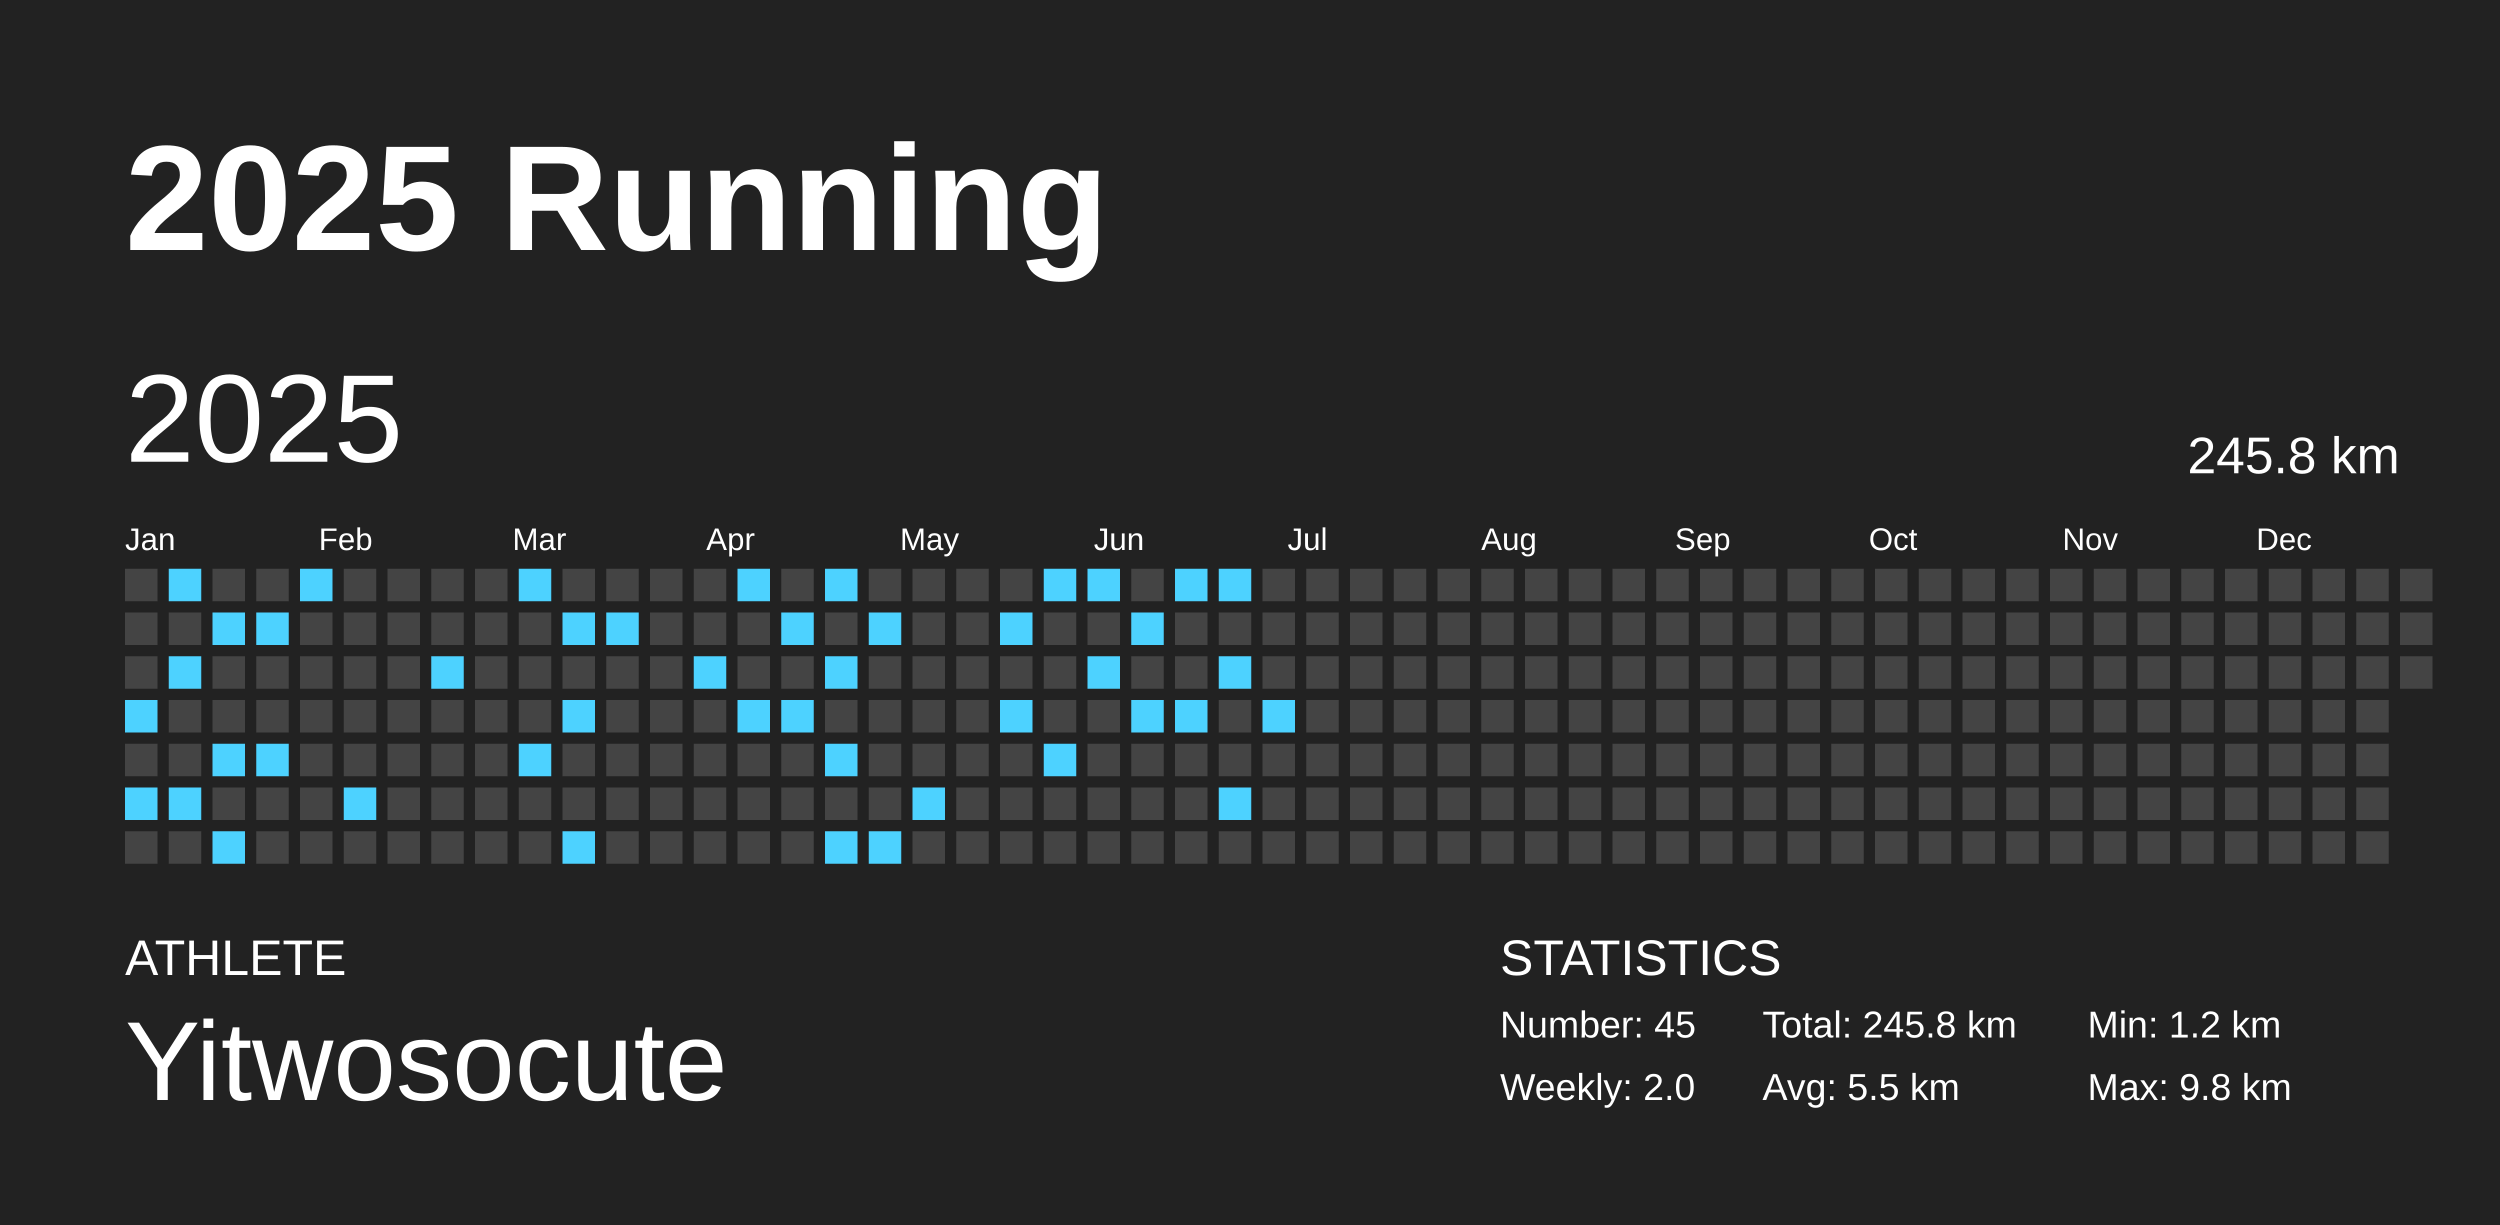
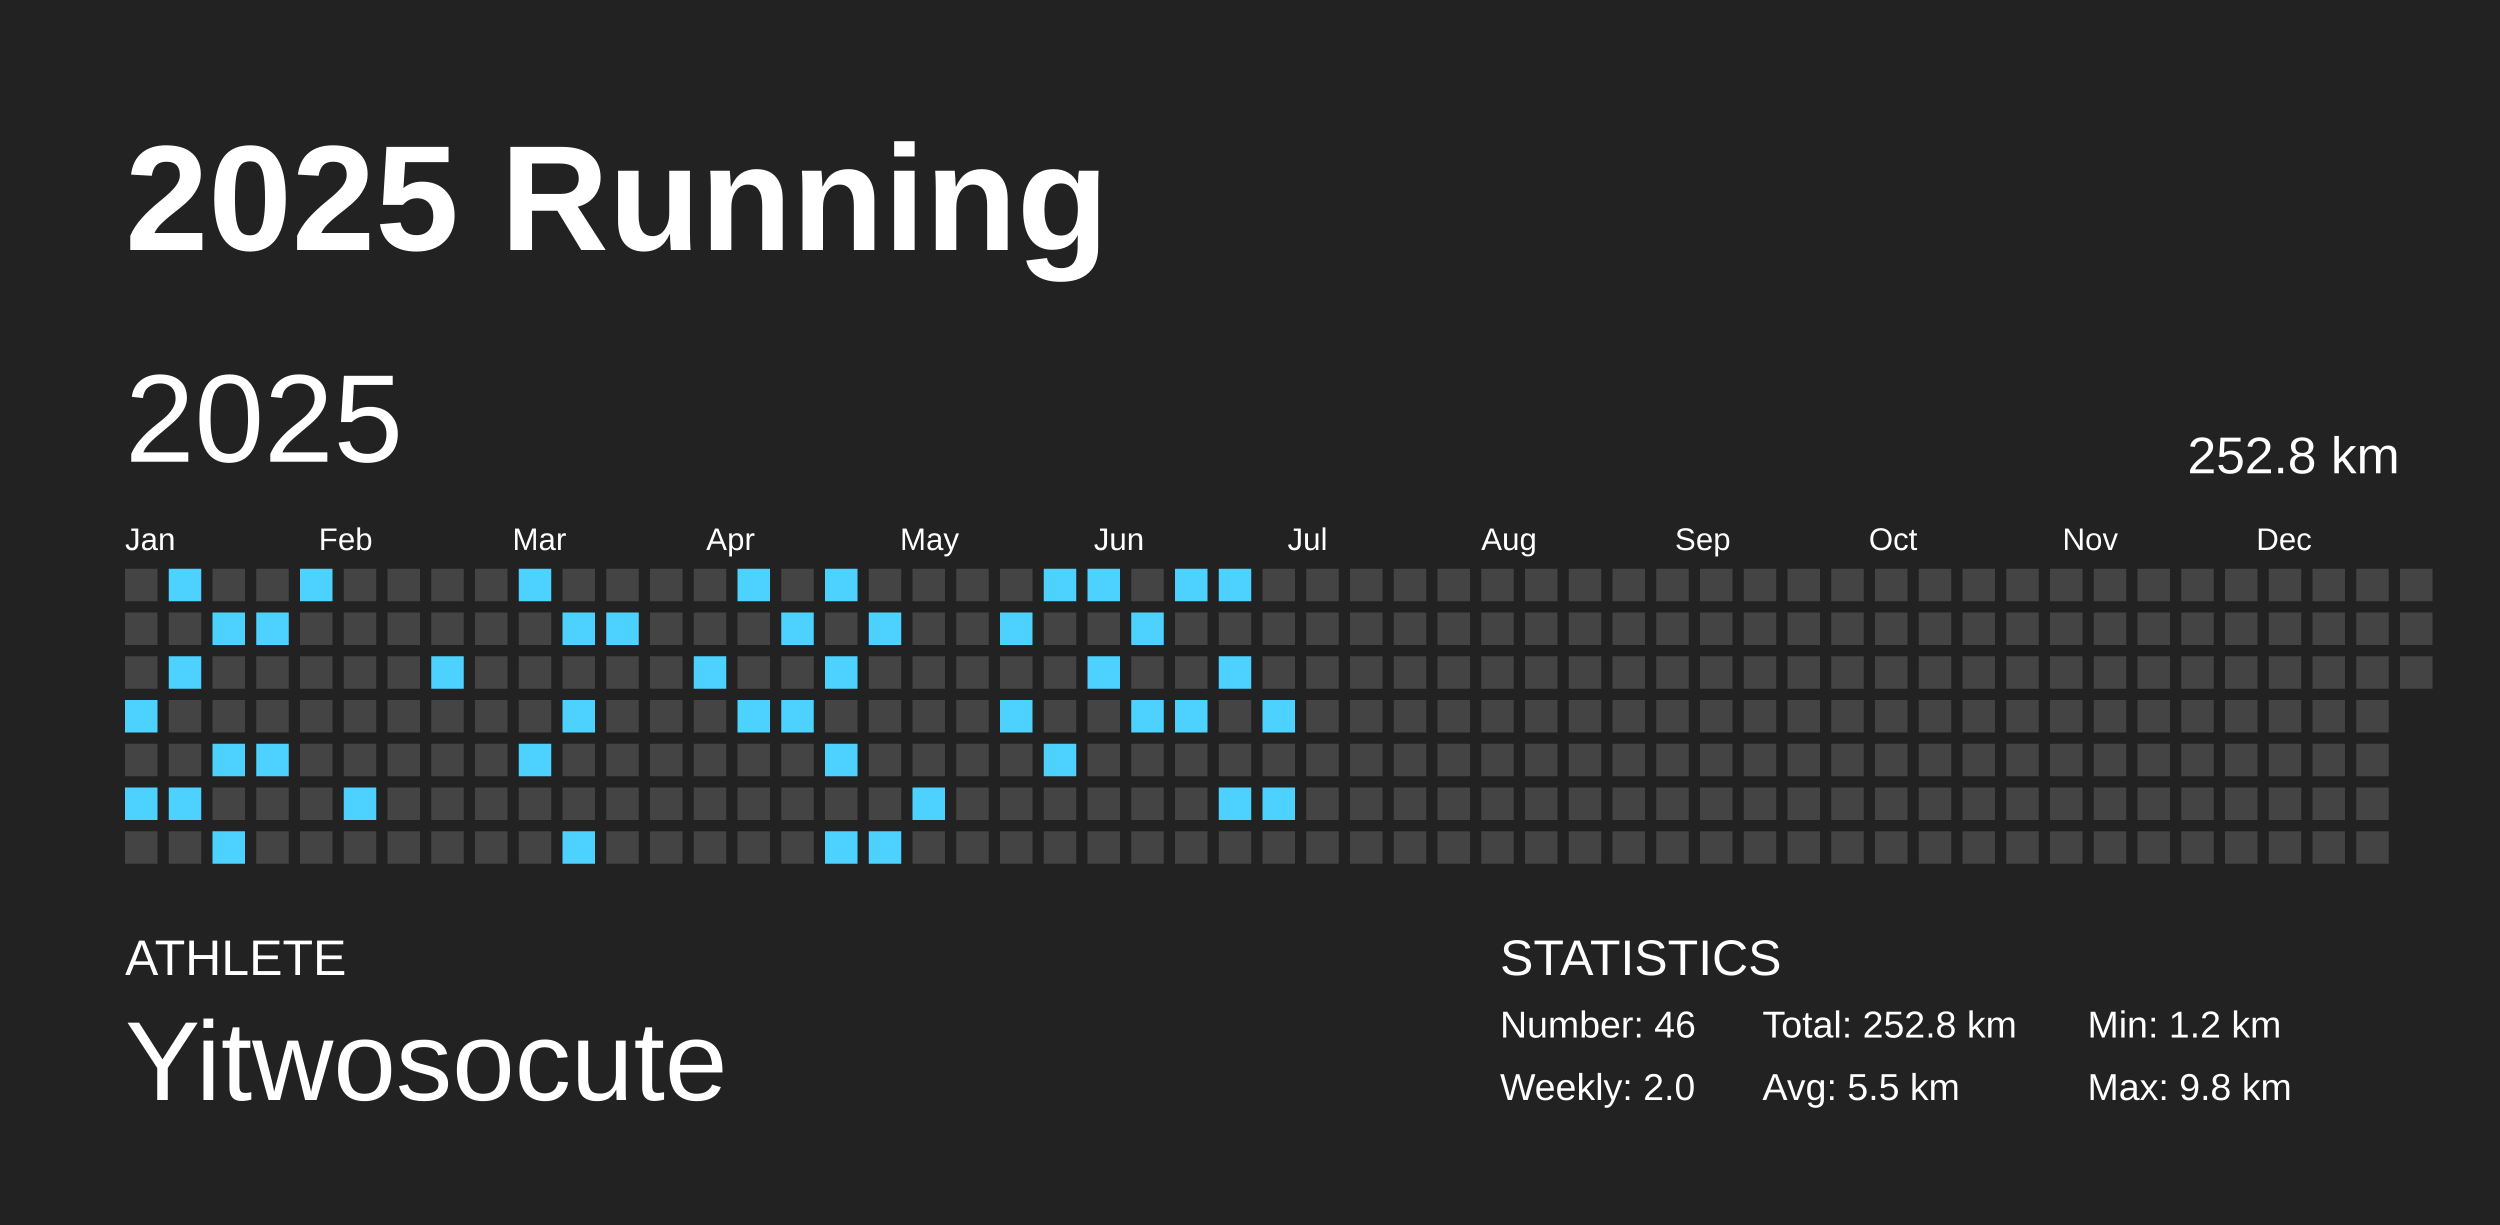
<svg xmlns="http://www.w3.org/2000/svg" baseProfile="full" height="98mm" version="1.1" viewBox="0,0,200,98" width="200mm">
  <defs />
  <rect fill="#222222" height="98" width="200" x="0" y="0" />
  <text fill="#FFFFFF" style="font-size:12px; font-family:Arial; font-weight:bold;" x="10" y="20">2025 Running</text>
  <text fill="#FFFFFF" style="font-size:4px; font-family:Arial" x="10" y="78">ATHLETE</text>
  <text fill="#FFFFFF" style="font-size:9px; font-family:Arial" x="10" y="88">Yitwosocute</text>
  <text fill="#FFFFFF" style="font-size:4px; font-family:Arial" x="120" y="78">STATISTICS</text>
-   <text fill="#FFFFFF" style="font-size:3px; font-family:Arial" x="120" y="83">Number: 45</text>
+   <text fill="#FFFFFF" style="font-size:3px; font-family:Arial" x="120" y="83">Number: 46</text>
  <text fill="#FFFFFF" style="font-size:3px; font-family:Arial" x="120" y="88">Weekly: 2.0</text>
-   <text fill="#FFFFFF" style="font-size:3px; font-family:Arial" x="141" y="83">Total: 245.8 km</text>
+   <text fill="#FFFFFF" style="font-size:3px; font-family:Arial" x="141" y="83">Total: 252.8 km</text>
  <text fill="#FFFFFF" style="font-size:3px; font-family:Arial" x="141" y="88">Avg: 5.5 km</text>
  <text fill="#FFFFFF" style="font-size:3px; font-family:Arial" x="167" y="83">Min: 1.2 km</text>
  <text fill="#FFFFFF" style="font-size:3px; font-family:Arial" x="167" y="88">Max: 9.8 km</text>
  <text dominant-baseline="hanging" fill="#FFFFFF" style="font-size:10.0px; font-family:Arial;" x="10" y="30">2025</text>
-   <text dominant-baseline="hanging" fill="#FFFFFF" style="font-size:4.125px; font-family:Arial;" x="175" y="35">245.8 km</text>
+   <text dominant-baseline="hanging" fill="#FFFFFF" style="font-size:4.125px; font-family:Arial;" x="175" y="35">252.8 km</text>
  <text fill="#FFFFFF" style="font-size:2.5px; font-family:Arial" x="10.0" y="44">Jan</text>
  <text fill="#FFFFFF" style="font-size:2.5px; font-family:Arial" x="25.5" y="44">Feb</text>
  <text fill="#FFFFFF" style="font-size:2.5px; font-family:Arial" x="41.0" y="44">Mar</text>
  <text fill="#FFFFFF" style="font-size:2.5px; font-family:Arial" x="56.5" y="44">Apr</text>
  <text fill="#FFFFFF" style="font-size:2.5px; font-family:Arial" x="72.0" y="44">May</text>
  <text fill="#FFFFFF" style="font-size:2.5px; font-family:Arial" x="87.5" y="44">Jun</text>
  <text fill="#FFFFFF" style="font-size:2.5px; font-family:Arial" x="103.0" y="44">Jul</text>
  <text fill="#FFFFFF" style="font-size:2.5px; font-family:Arial" x="118.5" y="44">Aug</text>
  <text fill="#FFFFFF" style="font-size:2.5px; font-family:Arial" x="134.0" y="44">Sep</text>
  <text fill="#FFFFFF" style="font-size:2.5px; font-family:Arial" x="149.5" y="44">Oct</text>
  <text fill="#FFFFFF" style="font-size:2.5px; font-family:Arial" x="165.0" y="44">Nov</text>
  <text fill="#FFFFFF" style="font-size:2.5px; font-family:Arial" x="180.5" y="44">Dec</text>
  <rect fill="#444444" height="2.6" width="2.6" x="10.0" y="45.5" />
  <rect fill="#444444" height="2.6" width="2.6" x="10.0" y="49.0" />
  <rect fill="#444444" height="2.6" width="2.6" x="10.0" y="52.5" />
  <rect fill="#4dd2ff" height="2.6" width="2.6" x="10.0" y="56.0" />
  <rect fill="#444444" height="2.6" width="2.6" x="10.0" y="59.5" />
  <rect fill="#4dd2ff" height="2.6" width="2.6" x="10.0" y="63.0" />
  <rect fill="#444444" height="2.6" width="2.6" x="10.0" y="66.5" />
  <rect fill="#4dd2ff" height="2.6" width="2.6" x="13.5" y="45.5" />
  <rect fill="#444444" height="2.6" width="2.6" x="13.5" y="49.0" />
  <rect fill="#4dd2ff" height="2.6" width="2.6" x="13.5" y="52.5" />
  <rect fill="#444444" height="2.6" width="2.6" x="13.5" y="56.0" />
  <rect fill="#444444" height="2.6" width="2.6" x="13.5" y="59.5" />
  <rect fill="#4dd2ff" height="2.6" width="2.6" x="13.5" y="63.0" />
  <rect fill="#444444" height="2.6" width="2.6" x="13.5" y="66.5" />
  <rect fill="#444444" height="2.6" width="2.6" x="17.0" y="45.5" />
  <rect fill="#4dd2ff" height="2.6" width="2.6" x="17.0" y="49.0" />
  <rect fill="#444444" height="2.6" width="2.6" x="17.0" y="52.5" />
  <rect fill="#444444" height="2.6" width="2.6" x="17.0" y="56.0" />
  <rect fill="#4dd2ff" height="2.6" width="2.6" x="17.0" y="59.5" />
  <rect fill="#444444" height="2.6" width="2.6" x="17.0" y="63.0" />
  <rect fill="#4dd2ff" height="2.6" width="2.6" x="17.0" y="66.5" />
  <rect fill="#444444" height="2.6" width="2.6" x="20.5" y="45.5" />
  <rect fill="#4dd2ff" height="2.6" width="2.6" x="20.5" y="49.0" />
  <rect fill="#444444" height="2.6" width="2.6" x="20.5" y="52.5" />
  <rect fill="#444444" height="2.6" width="2.6" x="20.5" y="56.0" />
  <rect fill="#4dd2ff" height="2.6" width="2.6" x="20.5" y="59.5" />
  <rect fill="#444444" height="2.6" width="2.6" x="20.5" y="63.0" />
  <rect fill="#444444" height="2.6" width="2.6" x="20.5" y="66.5" />
  <rect fill="#4dd2ff" height="2.6" width="2.6" x="24.0" y="45.5" />
  <rect fill="#444444" height="2.6" width="2.6" x="24.0" y="49.0" />
  <rect fill="#444444" height="2.6" width="2.6" x="24.0" y="52.5" />
  <rect fill="#444444" height="2.6" width="2.6" x="24.0" y="56.0" />
  <rect fill="#444444" height="2.6" width="2.6" x="24.0" y="59.5" />
  <rect fill="#444444" height="2.6" width="2.6" x="24.0" y="63.0" />
  <rect fill="#444444" height="2.6" width="2.6" x="24.0" y="66.5" />
  <rect fill="#444444" height="2.6" width="2.6" x="27.5" y="45.5" />
  <rect fill="#444444" height="2.6" width="2.6" x="27.5" y="49.0" />
  <rect fill="#444444" height="2.6" width="2.6" x="27.5" y="52.5" />
  <rect fill="#444444" height="2.6" width="2.6" x="27.5" y="56.0" />
  <rect fill="#444444" height="2.6" width="2.6" x="27.5" y="59.5" />
  <rect fill="#4dd2ff" height="2.6" width="2.6" x="27.5" y="63.0" />
  <rect fill="#444444" height="2.6" width="2.6" x="27.5" y="66.5" />
  <rect fill="#444444" height="2.6" width="2.6" x="31.0" y="45.5" />
  <rect fill="#444444" height="2.6" width="2.6" x="31.0" y="49.0" />
  <rect fill="#444444" height="2.6" width="2.6" x="31.0" y="52.5" />
  <rect fill="#444444" height="2.6" width="2.6" x="31.0" y="56.0" />
  <rect fill="#444444" height="2.6" width="2.6" x="31.0" y="59.5" />
  <rect fill="#444444" height="2.6" width="2.6" x="31.0" y="63.0" />
  <rect fill="#444444" height="2.6" width="2.6" x="31.0" y="66.5" />
  <rect fill="#444444" height="2.6" width="2.6" x="34.5" y="45.5" />
  <rect fill="#444444" height="2.6" width="2.6" x="34.5" y="49.0" />
  <rect fill="#4dd2ff" height="2.6" width="2.6" x="34.5" y="52.5" />
  <rect fill="#444444" height="2.6" width="2.6" x="34.5" y="56.0" />
  <rect fill="#444444" height="2.6" width="2.6" x="34.5" y="59.5" />
  <rect fill="#444444" height="2.6" width="2.6" x="34.5" y="63.0" />
  <rect fill="#444444" height="2.6" width="2.6" x="34.5" y="66.5" />
  <rect fill="#444444" height="2.6" width="2.6" x="38.0" y="45.5" />
  <rect fill="#444444" height="2.6" width="2.6" x="38.0" y="49.0" />
  <rect fill="#444444" height="2.6" width="2.6" x="38.0" y="52.5" />
  <rect fill="#444444" height="2.6" width="2.6" x="38.0" y="56.0" />
  <rect fill="#444444" height="2.6" width="2.6" x="38.0" y="59.5" />
  <rect fill="#444444" height="2.6" width="2.6" x="38.0" y="63.0" />
  <rect fill="#444444" height="2.6" width="2.6" x="38.0" y="66.5" />
  <rect fill="#4dd2ff" height="2.6" width="2.6" x="41.5" y="45.5" />
  <rect fill="#444444" height="2.6" width="2.6" x="41.5" y="49.0" />
  <rect fill="#444444" height="2.6" width="2.6" x="41.5" y="52.5" />
  <rect fill="#444444" height="2.6" width="2.6" x="41.5" y="56.0" />
  <rect fill="#4dd2ff" height="2.6" width="2.6" x="41.5" y="59.5" />
  <rect fill="#444444" height="2.6" width="2.6" x="41.5" y="63.0" />
  <rect fill="#444444" height="2.6" width="2.6" x="41.5" y="66.5" />
  <rect fill="#444444" height="2.6" width="2.6" x="45.0" y="45.5" />
  <rect fill="#4dd2ff" height="2.6" width="2.6" x="45.0" y="49.0" />
  <rect fill="#444444" height="2.6" width="2.6" x="45.0" y="52.5" />
  <rect fill="#4dd2ff" height="2.6" width="2.6" x="45.0" y="56.0" />
  <rect fill="#444444" height="2.6" width="2.6" x="45.0" y="59.5" />
  <rect fill="#444444" height="2.6" width="2.6" x="45.0" y="63.0" />
  <rect fill="#4dd2ff" height="2.6" width="2.6" x="45.0" y="66.5" />
  <rect fill="#444444" height="2.6" width="2.6" x="48.5" y="45.5" />
  <rect fill="#4dd2ff" height="2.6" width="2.6" x="48.5" y="49.0" />
  <rect fill="#444444" height="2.6" width="2.6" x="48.5" y="52.5" />
  <rect fill="#444444" height="2.6" width="2.6" x="48.5" y="56.0" />
  <rect fill="#444444" height="2.6" width="2.6" x="48.5" y="59.5" />
  <rect fill="#444444" height="2.6" width="2.6" x="48.5" y="63.0" />
  <rect fill="#444444" height="2.6" width="2.6" x="48.5" y="66.5" />
  <rect fill="#444444" height="2.6" width="2.6" x="52.0" y="45.5" />
  <rect fill="#444444" height="2.6" width="2.6" x="52.0" y="49.0" />
  <rect fill="#444444" height="2.6" width="2.6" x="52.0" y="52.5" />
  <rect fill="#444444" height="2.6" width="2.6" x="52.0" y="56.0" />
  <rect fill="#444444" height="2.6" width="2.6" x="52.0" y="59.5" />
  <rect fill="#444444" height="2.6" width="2.6" x="52.0" y="63.0" />
  <rect fill="#444444" height="2.6" width="2.6" x="52.0" y="66.5" />
  <rect fill="#444444" height="2.6" width="2.6" x="55.5" y="45.5" />
  <rect fill="#444444" height="2.6" width="2.6" x="55.5" y="49.0" />
  <rect fill="#4dd2ff" height="2.6" width="2.6" x="55.5" y="52.5" />
  <rect fill="#444444" height="2.6" width="2.6" x="55.5" y="56.0" />
  <rect fill="#444444" height="2.6" width="2.6" x="55.5" y="59.5" />
  <rect fill="#444444" height="2.6" width="2.6" x="55.5" y="63.0" />
  <rect fill="#444444" height="2.6" width="2.6" x="55.5" y="66.5" />
  <rect fill="#4dd2ff" height="2.6" width="2.6" x="59.0" y="45.5" />
  <rect fill="#444444" height="2.6" width="2.6" x="59.0" y="49.0" />
  <rect fill="#444444" height="2.6" width="2.6" x="59.0" y="52.5" />
  <rect fill="#4dd2ff" height="2.6" width="2.6" x="59.0" y="56.0" />
  <rect fill="#444444" height="2.6" width="2.6" x="59.0" y="59.5" />
  <rect fill="#444444" height="2.6" width="2.6" x="59.0" y="63.0" />
  <rect fill="#444444" height="2.6" width="2.6" x="59.0" y="66.5" />
  <rect fill="#444444" height="2.6" width="2.6" x="62.5" y="45.5" />
  <rect fill="#4dd2ff" height="2.6" width="2.6" x="62.5" y="49.0" />
  <rect fill="#444444" height="2.6" width="2.6" x="62.5" y="52.5" />
  <rect fill="#4dd2ff" height="2.6" width="2.6" x="62.5" y="56.0" />
  <rect fill="#444444" height="2.6" width="2.6" x="62.5" y="59.5" />
  <rect fill="#444444" height="2.6" width="2.6" x="62.5" y="63.0" />
  <rect fill="#444444" height="2.6" width="2.6" x="62.5" y="66.5" />
  <rect fill="#4dd2ff" height="2.6" width="2.6" x="66.0" y="45.5" />
  <rect fill="#444444" height="2.6" width="2.6" x="66.0" y="49.0" />
  <rect fill="#4dd2ff" height="2.6" width="2.6" x="66.0" y="52.5" />
  <rect fill="#444444" height="2.6" width="2.6" x="66.0" y="56.0" />
  <rect fill="#4dd2ff" height="2.6" width="2.6" x="66.0" y="59.5" />
  <rect fill="#444444" height="2.6" width="2.6" x="66.0" y="63.0" />
  <rect fill="#4dd2ff" height="2.6" width="2.6" x="66.0" y="66.5" />
  <rect fill="#444444" height="2.6" width="2.6" x="69.5" y="45.5" />
  <rect fill="#4dd2ff" height="2.6" width="2.6" x="69.5" y="49.0" />
  <rect fill="#444444" height="2.6" width="2.6" x="69.5" y="52.5" />
  <rect fill="#444444" height="2.6" width="2.6" x="69.5" y="56.0" />
  <rect fill="#444444" height="2.6" width="2.6" x="69.5" y="59.5" />
  <rect fill="#444444" height="2.6" width="2.6" x="69.5" y="63.0" />
  <rect fill="#4dd2ff" height="2.6" width="2.6" x="69.5" y="66.5" />
  <rect fill="#444444" height="2.6" width="2.6" x="73.0" y="45.5" />
  <rect fill="#444444" height="2.6" width="2.6" x="73.0" y="49.0" />
  <rect fill="#444444" height="2.6" width="2.6" x="73.0" y="52.5" />
  <rect fill="#444444" height="2.6" width="2.6" x="73.0" y="56.0" />
  <rect fill="#444444" height="2.6" width="2.6" x="73.0" y="59.5" />
  <rect fill="#4dd2ff" height="2.6" width="2.6" x="73.0" y="63.0" />
  <rect fill="#444444" height="2.6" width="2.6" x="73.0" y="66.5" />
  <rect fill="#444444" height="2.6" width="2.6" x="76.5" y="45.5" />
  <rect fill="#444444" height="2.6" width="2.6" x="76.5" y="49.0" />
  <rect fill="#444444" height="2.6" width="2.6" x="76.5" y="52.5" />
  <rect fill="#444444" height="2.6" width="2.6" x="76.5" y="56.0" />
  <rect fill="#444444" height="2.6" width="2.6" x="76.5" y="59.5" />
  <rect fill="#444444" height="2.6" width="2.6" x="76.5" y="63.0" />
  <rect fill="#444444" height="2.6" width="2.6" x="76.5" y="66.5" />
  <rect fill="#444444" height="2.6" width="2.6" x="80.0" y="45.5" />
  <rect fill="#4dd2ff" height="2.6" width="2.6" x="80.0" y="49.0" />
  <rect fill="#444444" height="2.6" width="2.6" x="80.0" y="52.5" />
  <rect fill="#4dd2ff" height="2.6" width="2.6" x="80.0" y="56.0" />
  <rect fill="#444444" height="2.6" width="2.6" x="80.0" y="59.5" />
  <rect fill="#444444" height="2.6" width="2.6" x="80.0" y="63.0" />
  <rect fill="#444444" height="2.6" width="2.6" x="80.0" y="66.5" />
  <rect fill="#4dd2ff" height="2.6" width="2.6" x="83.5" y="45.5" />
  <rect fill="#444444" height="2.6" width="2.6" x="83.5" y="49.0" />
  <rect fill="#444444" height="2.6" width="2.6" x="83.5" y="52.5" />
  <rect fill="#444444" height="2.6" width="2.6" x="83.5" y="56.0" />
  <rect fill="#4dd2ff" height="2.6" width="2.6" x="83.5" y="59.5" />
  <rect fill="#444444" height="2.6" width="2.6" x="83.5" y="63.0" />
  <rect fill="#444444" height="2.6" width="2.6" x="83.5" y="66.5" />
  <rect fill="#4dd2ff" height="2.6" width="2.6" x="87.0" y="45.5" />
  <rect fill="#444444" height="2.6" width="2.6" x="87.0" y="49.0" />
  <rect fill="#4dd2ff" height="2.6" width="2.6" x="87.0" y="52.5" />
  <rect fill="#444444" height="2.6" width="2.6" x="87.0" y="56.0" />
  <rect fill="#444444" height="2.6" width="2.6" x="87.0" y="59.5" />
  <rect fill="#444444" height="2.6" width="2.6" x="87.0" y="63.0" />
  <rect fill="#444444" height="2.6" width="2.6" x="87.0" y="66.5" />
  <rect fill="#444444" height="2.6" width="2.6" x="90.5" y="45.5" />
  <rect fill="#4dd2ff" height="2.6" width="2.6" x="90.5" y="49.0" />
  <rect fill="#444444" height="2.6" width="2.6" x="90.5" y="52.5" />
  <rect fill="#4dd2ff" height="2.6" width="2.6" x="90.5" y="56.0" />
  <rect fill="#444444" height="2.6" width="2.6" x="90.5" y="59.5" />
  <rect fill="#444444" height="2.6" width="2.6" x="90.5" y="63.0" />
  <rect fill="#444444" height="2.6" width="2.6" x="90.5" y="66.5" />
  <rect fill="#4dd2ff" height="2.6" width="2.6" x="94.0" y="45.5" />
  <rect fill="#444444" height="2.6" width="2.6" x="94.0" y="49.0" />
  <rect fill="#444444" height="2.6" width="2.6" x="94.0" y="52.5" />
  <rect fill="#4dd2ff" height="2.6" width="2.6" x="94.0" y="56.0" />
  <rect fill="#444444" height="2.6" width="2.6" x="94.0" y="59.5" />
  <rect fill="#444444" height="2.6" width="2.6" x="94.0" y="63.0" />
  <rect fill="#444444" height="2.6" width="2.6" x="94.0" y="66.5" />
  <rect fill="#4dd2ff" height="2.6" width="2.6" x="97.5" y="45.5" />
  <rect fill="#444444" height="2.6" width="2.6" x="97.5" y="49.0" />
  <rect fill="#4dd2ff" height="2.6" width="2.6" x="97.5" y="52.5" />
  <rect fill="#444444" height="2.6" width="2.6" x="97.5" y="56.0" />
  <rect fill="#444444" height="2.6" width="2.6" x="97.5" y="59.5" />
  <rect fill="#4dd2ff" height="2.6" width="2.6" x="97.5" y="63.0" />
  <rect fill="#444444" height="2.6" width="2.6" x="97.5" y="66.5" />
  <rect fill="#444444" height="2.6" width="2.6" x="101.0" y="45.5" />
  <rect fill="#444444" height="2.6" width="2.6" x="101.0" y="49.0" />
  <rect fill="#444444" height="2.6" width="2.6" x="101.0" y="52.5" />
  <rect fill="#4dd2ff" height="2.6" width="2.6" x="101.0" y="56.0" />
  <rect fill="#444444" height="2.6" width="2.6" x="101.0" y="59.5" />
-   <rect fill="#444444" height="2.6" width="2.6" x="101.0" y="63.0" />
+   <rect fill="#4dd2ff" height="2.6" width="2.6" x="101.0" y="63.0" />
  <rect fill="#444444" height="2.6" width="2.6" x="101.0" y="66.5" />
  <rect fill="#444444" height="2.6" width="2.6" x="104.5" y="45.5" />
  <rect fill="#444444" height="2.6" width="2.6" x="104.5" y="49.0" />
  <rect fill="#444444" height="2.6" width="2.6" x="104.5" y="52.5" />
  <rect fill="#444444" height="2.6" width="2.6" x="104.5" y="56.0" />
  <rect fill="#444444" height="2.6" width="2.6" x="104.5" y="59.5" />
  <rect fill="#444444" height="2.6" width="2.6" x="104.5" y="63.0" />
  <rect fill="#444444" height="2.6" width="2.6" x="104.5" y="66.5" />
  <rect fill="#444444" height="2.6" width="2.6" x="108.0" y="45.5" />
  <rect fill="#444444" height="2.6" width="2.6" x="108.0" y="49.0" />
  <rect fill="#444444" height="2.6" width="2.6" x="108.0" y="52.5" />
  <rect fill="#444444" height="2.6" width="2.6" x="108.0" y="56.0" />
  <rect fill="#444444" height="2.6" width="2.6" x="108.0" y="59.5" />
  <rect fill="#444444" height="2.6" width="2.6" x="108.0" y="63.0" />
  <rect fill="#444444" height="2.6" width="2.6" x="108.0" y="66.5" />
  <rect fill="#444444" height="2.6" width="2.6" x="111.5" y="45.5" />
  <rect fill="#444444" height="2.6" width="2.6" x="111.5" y="49.0" />
  <rect fill="#444444" height="2.6" width="2.6" x="111.5" y="52.5" />
  <rect fill="#444444" height="2.6" width="2.6" x="111.5" y="56.0" />
  <rect fill="#444444" height="2.6" width="2.6" x="111.5" y="59.5" />
  <rect fill="#444444" height="2.6" width="2.6" x="111.5" y="63.0" />
  <rect fill="#444444" height="2.6" width="2.6" x="111.5" y="66.5" />
  <rect fill="#444444" height="2.6" width="2.6" x="115.0" y="45.5" />
  <rect fill="#444444" height="2.6" width="2.6" x="115.0" y="49.0" />
  <rect fill="#444444" height="2.6" width="2.6" x="115.0" y="52.5" />
  <rect fill="#444444" height="2.6" width="2.6" x="115.0" y="56.0" />
  <rect fill="#444444" height="2.6" width="2.6" x="115.0" y="59.5" />
  <rect fill="#444444" height="2.6" width="2.6" x="115.0" y="63.0" />
  <rect fill="#444444" height="2.6" width="2.6" x="115.0" y="66.5" />
  <rect fill="#444444" height="2.6" width="2.6" x="118.5" y="45.5" />
  <rect fill="#444444" height="2.6" width="2.6" x="118.5" y="49.0" />
  <rect fill="#444444" height="2.6" width="2.6" x="118.5" y="52.5" />
  <rect fill="#444444" height="2.6" width="2.6" x="118.5" y="56.0" />
  <rect fill="#444444" height="2.6" width="2.6" x="118.5" y="59.5" />
  <rect fill="#444444" height="2.6" width="2.6" x="118.5" y="63.0" />
  <rect fill="#444444" height="2.6" width="2.6" x="118.5" y="66.5" />
  <rect fill="#444444" height="2.6" width="2.6" x="122.0" y="45.5" />
  <rect fill="#444444" height="2.6" width="2.6" x="122.0" y="49.0" />
  <rect fill="#444444" height="2.6" width="2.6" x="122.0" y="52.5" />
  <rect fill="#444444" height="2.6" width="2.6" x="122.0" y="56.0" />
  <rect fill="#444444" height="2.6" width="2.6" x="122.0" y="59.5" />
  <rect fill="#444444" height="2.6" width="2.6" x="122.0" y="63.0" />
  <rect fill="#444444" height="2.6" width="2.6" x="122.0" y="66.5" />
  <rect fill="#444444" height="2.6" width="2.6" x="125.5" y="45.5" />
  <rect fill="#444444" height="2.6" width="2.6" x="125.5" y="49.0" />
  <rect fill="#444444" height="2.6" width="2.6" x="125.5" y="52.5" />
  <rect fill="#444444" height="2.6" width="2.6" x="125.5" y="56.0" />
  <rect fill="#444444" height="2.6" width="2.6" x="125.5" y="59.5" />
  <rect fill="#444444" height="2.6" width="2.6" x="125.5" y="63.0" />
  <rect fill="#444444" height="2.6" width="2.6" x="125.5" y="66.5" />
  <rect fill="#444444" height="2.6" width="2.6" x="129.0" y="45.5" />
  <rect fill="#444444" height="2.6" width="2.6" x="129.0" y="49.0" />
  <rect fill="#444444" height="2.6" width="2.6" x="129.0" y="52.5" />
  <rect fill="#444444" height="2.6" width="2.6" x="129.0" y="56.0" />
  <rect fill="#444444" height="2.6" width="2.6" x="129.0" y="59.5" />
  <rect fill="#444444" height="2.6" width="2.6" x="129.0" y="63.0" />
  <rect fill="#444444" height="2.6" width="2.6" x="129.0" y="66.5" />
  <rect fill="#444444" height="2.6" width="2.6" x="132.5" y="45.5" />
  <rect fill="#444444" height="2.6" width="2.6" x="132.5" y="49.0" />
  <rect fill="#444444" height="2.6" width="2.6" x="132.5" y="52.5" />
  <rect fill="#444444" height="2.6" width="2.6" x="132.5" y="56.0" />
  <rect fill="#444444" height="2.6" width="2.6" x="132.5" y="59.5" />
  <rect fill="#444444" height="2.6" width="2.6" x="132.5" y="63.0" />
  <rect fill="#444444" height="2.6" width="2.6" x="132.5" y="66.5" />
  <rect fill="#444444" height="2.6" width="2.6" x="136.0" y="45.5" />
  <rect fill="#444444" height="2.6" width="2.6" x="136.0" y="49.0" />
  <rect fill="#444444" height="2.6" width="2.6" x="136.0" y="52.5" />
  <rect fill="#444444" height="2.6" width="2.6" x="136.0" y="56.0" />
  <rect fill="#444444" height="2.6" width="2.6" x="136.0" y="59.5" />
  <rect fill="#444444" height="2.6" width="2.6" x="136.0" y="63.0" />
  <rect fill="#444444" height="2.6" width="2.6" x="136.0" y="66.5" />
  <rect fill="#444444" height="2.6" width="2.6" x="139.5" y="45.5" />
  <rect fill="#444444" height="2.6" width="2.6" x="139.5" y="49.0" />
  <rect fill="#444444" height="2.6" width="2.6" x="139.5" y="52.5" />
  <rect fill="#444444" height="2.6" width="2.6" x="139.5" y="56.0" />
  <rect fill="#444444" height="2.6" width="2.6" x="139.5" y="59.5" />
  <rect fill="#444444" height="2.6" width="2.6" x="139.5" y="63.0" />
  <rect fill="#444444" height="2.6" width="2.6" x="139.5" y="66.5" />
  <rect fill="#444444" height="2.6" width="2.6" x="143.0" y="45.5" />
  <rect fill="#444444" height="2.6" width="2.6" x="143.0" y="49.0" />
  <rect fill="#444444" height="2.6" width="2.6" x="143.0" y="52.5" />
  <rect fill="#444444" height="2.6" width="2.6" x="143.0" y="56.0" />
  <rect fill="#444444" height="2.6" width="2.6" x="143.0" y="59.5" />
  <rect fill="#444444" height="2.6" width="2.6" x="143.0" y="63.0" />
  <rect fill="#444444" height="2.6" width="2.6" x="143.0" y="66.5" />
  <rect fill="#444444" height="2.6" width="2.6" x="146.5" y="45.5" />
  <rect fill="#444444" height="2.6" width="2.6" x="146.5" y="49.0" />
  <rect fill="#444444" height="2.6" width="2.6" x="146.5" y="52.5" />
  <rect fill="#444444" height="2.6" width="2.6" x="146.5" y="56.0" />
  <rect fill="#444444" height="2.6" width="2.6" x="146.5" y="59.5" />
  <rect fill="#444444" height="2.6" width="2.6" x="146.5" y="63.0" />
  <rect fill="#444444" height="2.6" width="2.6" x="146.5" y="66.5" />
  <rect fill="#444444" height="2.6" width="2.6" x="150.0" y="45.5" />
  <rect fill="#444444" height="2.6" width="2.6" x="150.0" y="49.0" />
  <rect fill="#444444" height="2.6" width="2.6" x="150.0" y="52.5" />
  <rect fill="#444444" height="2.6" width="2.6" x="150.0" y="56.0" />
  <rect fill="#444444" height="2.6" width="2.6" x="150.0" y="59.5" />
  <rect fill="#444444" height="2.6" width="2.6" x="150.0" y="63.0" />
  <rect fill="#444444" height="2.6" width="2.6" x="150.0" y="66.5" />
  <rect fill="#444444" height="2.6" width="2.6" x="153.5" y="45.5" />
  <rect fill="#444444" height="2.6" width="2.6" x="153.5" y="49.0" />
  <rect fill="#444444" height="2.6" width="2.6" x="153.5" y="52.5" />
  <rect fill="#444444" height="2.6" width="2.6" x="153.5" y="56.0" />
  <rect fill="#444444" height="2.6" width="2.6" x="153.5" y="59.5" />
  <rect fill="#444444" height="2.6" width="2.6" x="153.5" y="63.0" />
  <rect fill="#444444" height="2.6" width="2.6" x="153.5" y="66.5" />
  <rect fill="#444444" height="2.6" width="2.6" x="157.0" y="45.5" />
  <rect fill="#444444" height="2.6" width="2.6" x="157.0" y="49.0" />
  <rect fill="#444444" height="2.6" width="2.6" x="157.0" y="52.5" />
  <rect fill="#444444" height="2.6" width="2.6" x="157.0" y="56.0" />
  <rect fill="#444444" height="2.6" width="2.6" x="157.0" y="59.5" />
  <rect fill="#444444" height="2.6" width="2.6" x="157.0" y="63.0" />
  <rect fill="#444444" height="2.6" width="2.6" x="157.0" y="66.5" />
  <rect fill="#444444" height="2.6" width="2.6" x="160.5" y="45.5" />
  <rect fill="#444444" height="2.6" width="2.6" x="160.5" y="49.0" />
  <rect fill="#444444" height="2.6" width="2.6" x="160.5" y="52.5" />
  <rect fill="#444444" height="2.6" width="2.6" x="160.5" y="56.0" />
  <rect fill="#444444" height="2.6" width="2.6" x="160.5" y="59.5" />
  <rect fill="#444444" height="2.6" width="2.6" x="160.5" y="63.0" />
  <rect fill="#444444" height="2.6" width="2.6" x="160.5" y="66.5" />
  <rect fill="#444444" height="2.6" width="2.6" x="164.0" y="45.5" />
  <rect fill="#444444" height="2.6" width="2.6" x="164.0" y="49.0" />
  <rect fill="#444444" height="2.6" width="2.6" x="164.0" y="52.5" />
  <rect fill="#444444" height="2.6" width="2.6" x="164.0" y="56.0" />
  <rect fill="#444444" height="2.6" width="2.6" x="164.0" y="59.5" />
  <rect fill="#444444" height="2.6" width="2.6" x="164.0" y="63.0" />
  <rect fill="#444444" height="2.6" width="2.6" x="164.0" y="66.5" />
  <rect fill="#444444" height="2.6" width="2.6" x="167.5" y="45.5" />
  <rect fill="#444444" height="2.6" width="2.6" x="167.5" y="49.0" />
  <rect fill="#444444" height="2.6" width="2.6" x="167.5" y="52.5" />
  <rect fill="#444444" height="2.6" width="2.6" x="167.5" y="56.0" />
  <rect fill="#444444" height="2.6" width="2.6" x="167.5" y="59.5" />
  <rect fill="#444444" height="2.6" width="2.6" x="167.5" y="63.0" />
  <rect fill="#444444" height="2.6" width="2.6" x="167.5" y="66.5" />
  <rect fill="#444444" height="2.6" width="2.6" x="171.0" y="45.5" />
  <rect fill="#444444" height="2.6" width="2.6" x="171.0" y="49.0" />
  <rect fill="#444444" height="2.6" width="2.6" x="171.0" y="52.5" />
  <rect fill="#444444" height="2.6" width="2.6" x="171.0" y="56.0" />
  <rect fill="#444444" height="2.6" width="2.6" x="171.0" y="59.5" />
  <rect fill="#444444" height="2.6" width="2.6" x="171.0" y="63.0" />
  <rect fill="#444444" height="2.6" width="2.6" x="171.0" y="66.5" />
  <rect fill="#444444" height="2.6" width="2.6" x="174.5" y="45.5" />
  <rect fill="#444444" height="2.6" width="2.6" x="174.5" y="49.0" />
  <rect fill="#444444" height="2.6" width="2.6" x="174.5" y="52.5" />
  <rect fill="#444444" height="2.6" width="2.6" x="174.5" y="56.0" />
  <rect fill="#444444" height="2.6" width="2.6" x="174.5" y="59.5" />
  <rect fill="#444444" height="2.6" width="2.6" x="174.5" y="63.0" />
  <rect fill="#444444" height="2.6" width="2.6" x="174.5" y="66.5" />
  <rect fill="#444444" height="2.6" width="2.6" x="178.0" y="45.5" />
  <rect fill="#444444" height="2.6" width="2.6" x="178.0" y="49.0" />
  <rect fill="#444444" height="2.6" width="2.6" x="178.0" y="52.5" />
  <rect fill="#444444" height="2.6" width="2.6" x="178.0" y="56.0" />
  <rect fill="#444444" height="2.6" width="2.6" x="178.0" y="59.5" />
  <rect fill="#444444" height="2.6" width="2.6" x="178.0" y="63.0" />
  <rect fill="#444444" height="2.6" width="2.6" x="178.0" y="66.5" />
  <rect fill="#444444" height="2.6" width="2.6" x="181.5" y="45.5" />
  <rect fill="#444444" height="2.6" width="2.6" x="181.5" y="49.0" />
  <rect fill="#444444" height="2.6" width="2.6" x="181.5" y="52.5" />
  <rect fill="#444444" height="2.6" width="2.6" x="181.5" y="56.0" />
  <rect fill="#444444" height="2.6" width="2.6" x="181.5" y="59.5" />
  <rect fill="#444444" height="2.6" width="2.6" x="181.5" y="63.0" />
  <rect fill="#444444" height="2.6" width="2.6" x="181.5" y="66.5" />
  <rect fill="#444444" height="2.6" width="2.6" x="185.0" y="45.5" />
  <rect fill="#444444" height="2.6" width="2.6" x="185.0" y="49.0" />
  <rect fill="#444444" height="2.6" width="2.6" x="185.0" y="52.5" />
  <rect fill="#444444" height="2.6" width="2.6" x="185.0" y="56.0" />
  <rect fill="#444444" height="2.6" width="2.6" x="185.0" y="59.5" />
  <rect fill="#444444" height="2.6" width="2.6" x="185.0" y="63.0" />
  <rect fill="#444444" height="2.6" width="2.6" x="185.0" y="66.5" />
  <rect fill="#444444" height="2.6" width="2.6" x="188.5" y="45.5" />
  <rect fill="#444444" height="2.6" width="2.6" x="188.5" y="49.0" />
  <rect fill="#444444" height="2.6" width="2.6" x="188.5" y="52.5" />
  <rect fill="#444444" height="2.6" width="2.6" x="188.5" y="56.0" />
  <rect fill="#444444" height="2.6" width="2.6" x="188.5" y="59.5" />
  <rect fill="#444444" height="2.6" width="2.6" x="188.5" y="63.0" />
  <rect fill="#444444" height="2.6" width="2.6" x="188.5" y="66.5" />
  <rect fill="#444444" height="2.6" width="2.6" x="192.0" y="45.5" />
  <rect fill="#444444" height="2.6" width="2.6" x="192.0" y="49.0" />
  <rect fill="#444444" height="2.6" width="2.6" x="192.0" y="52.5" />
</svg>
